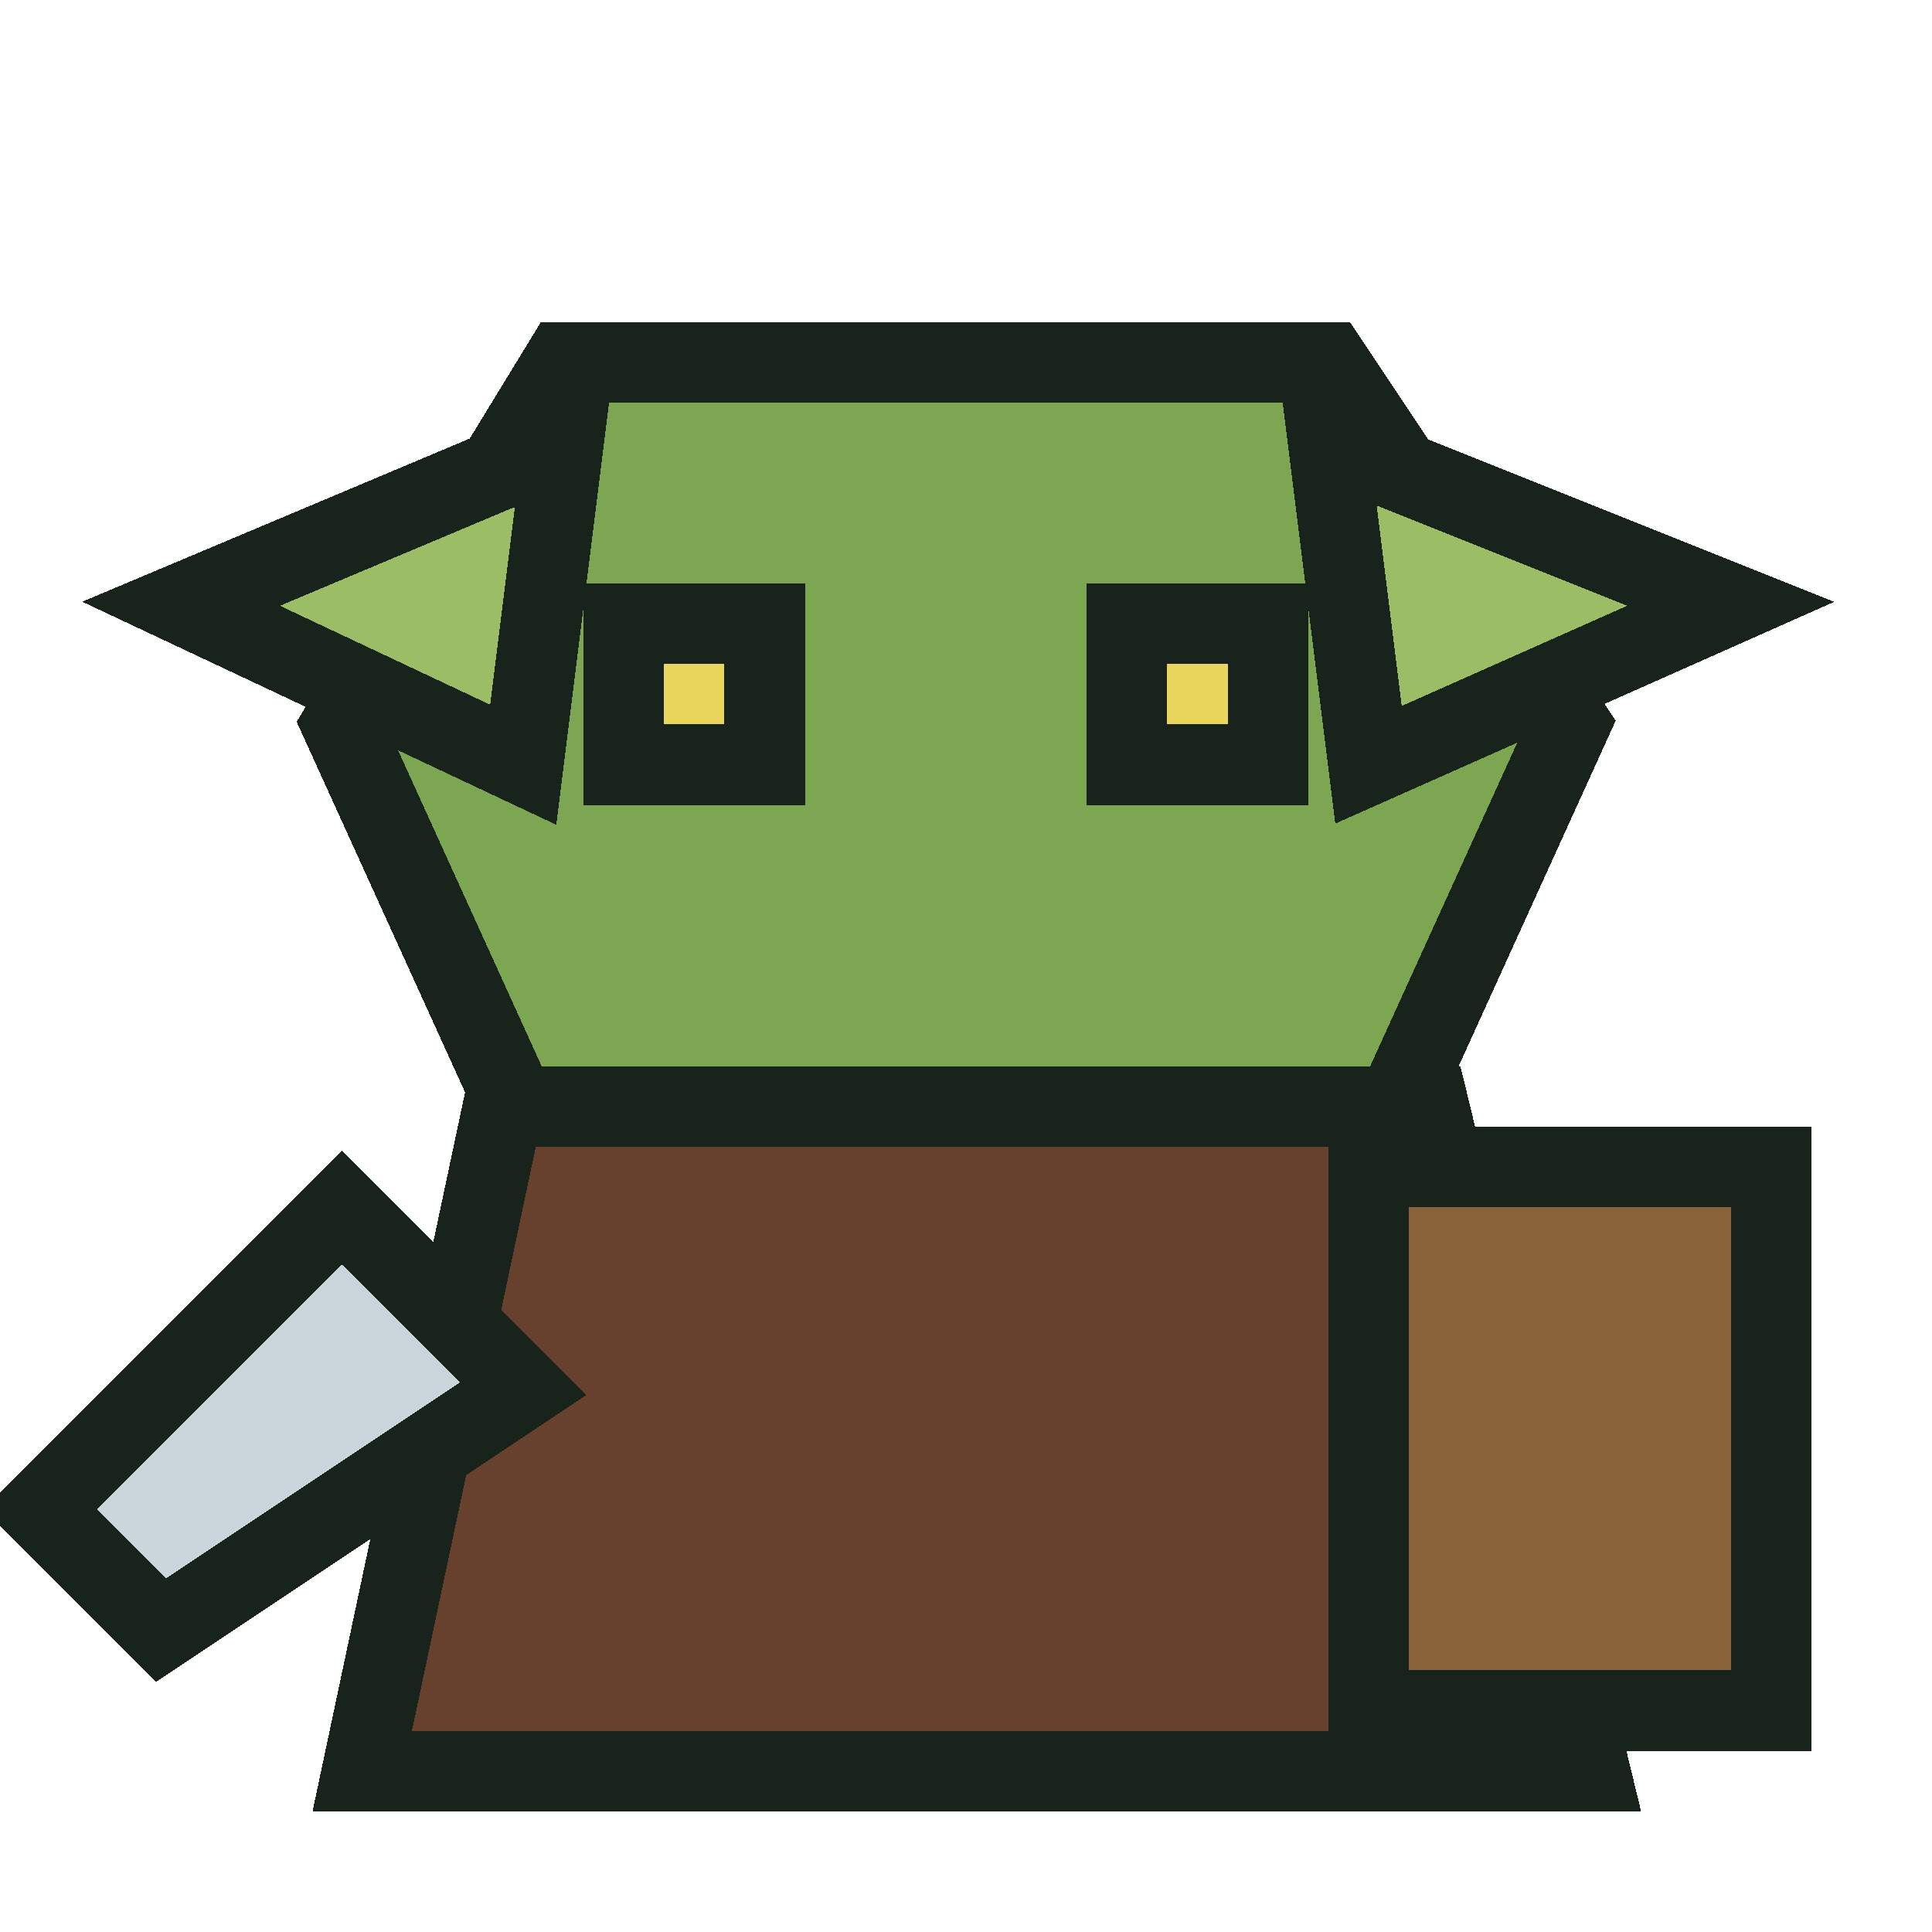
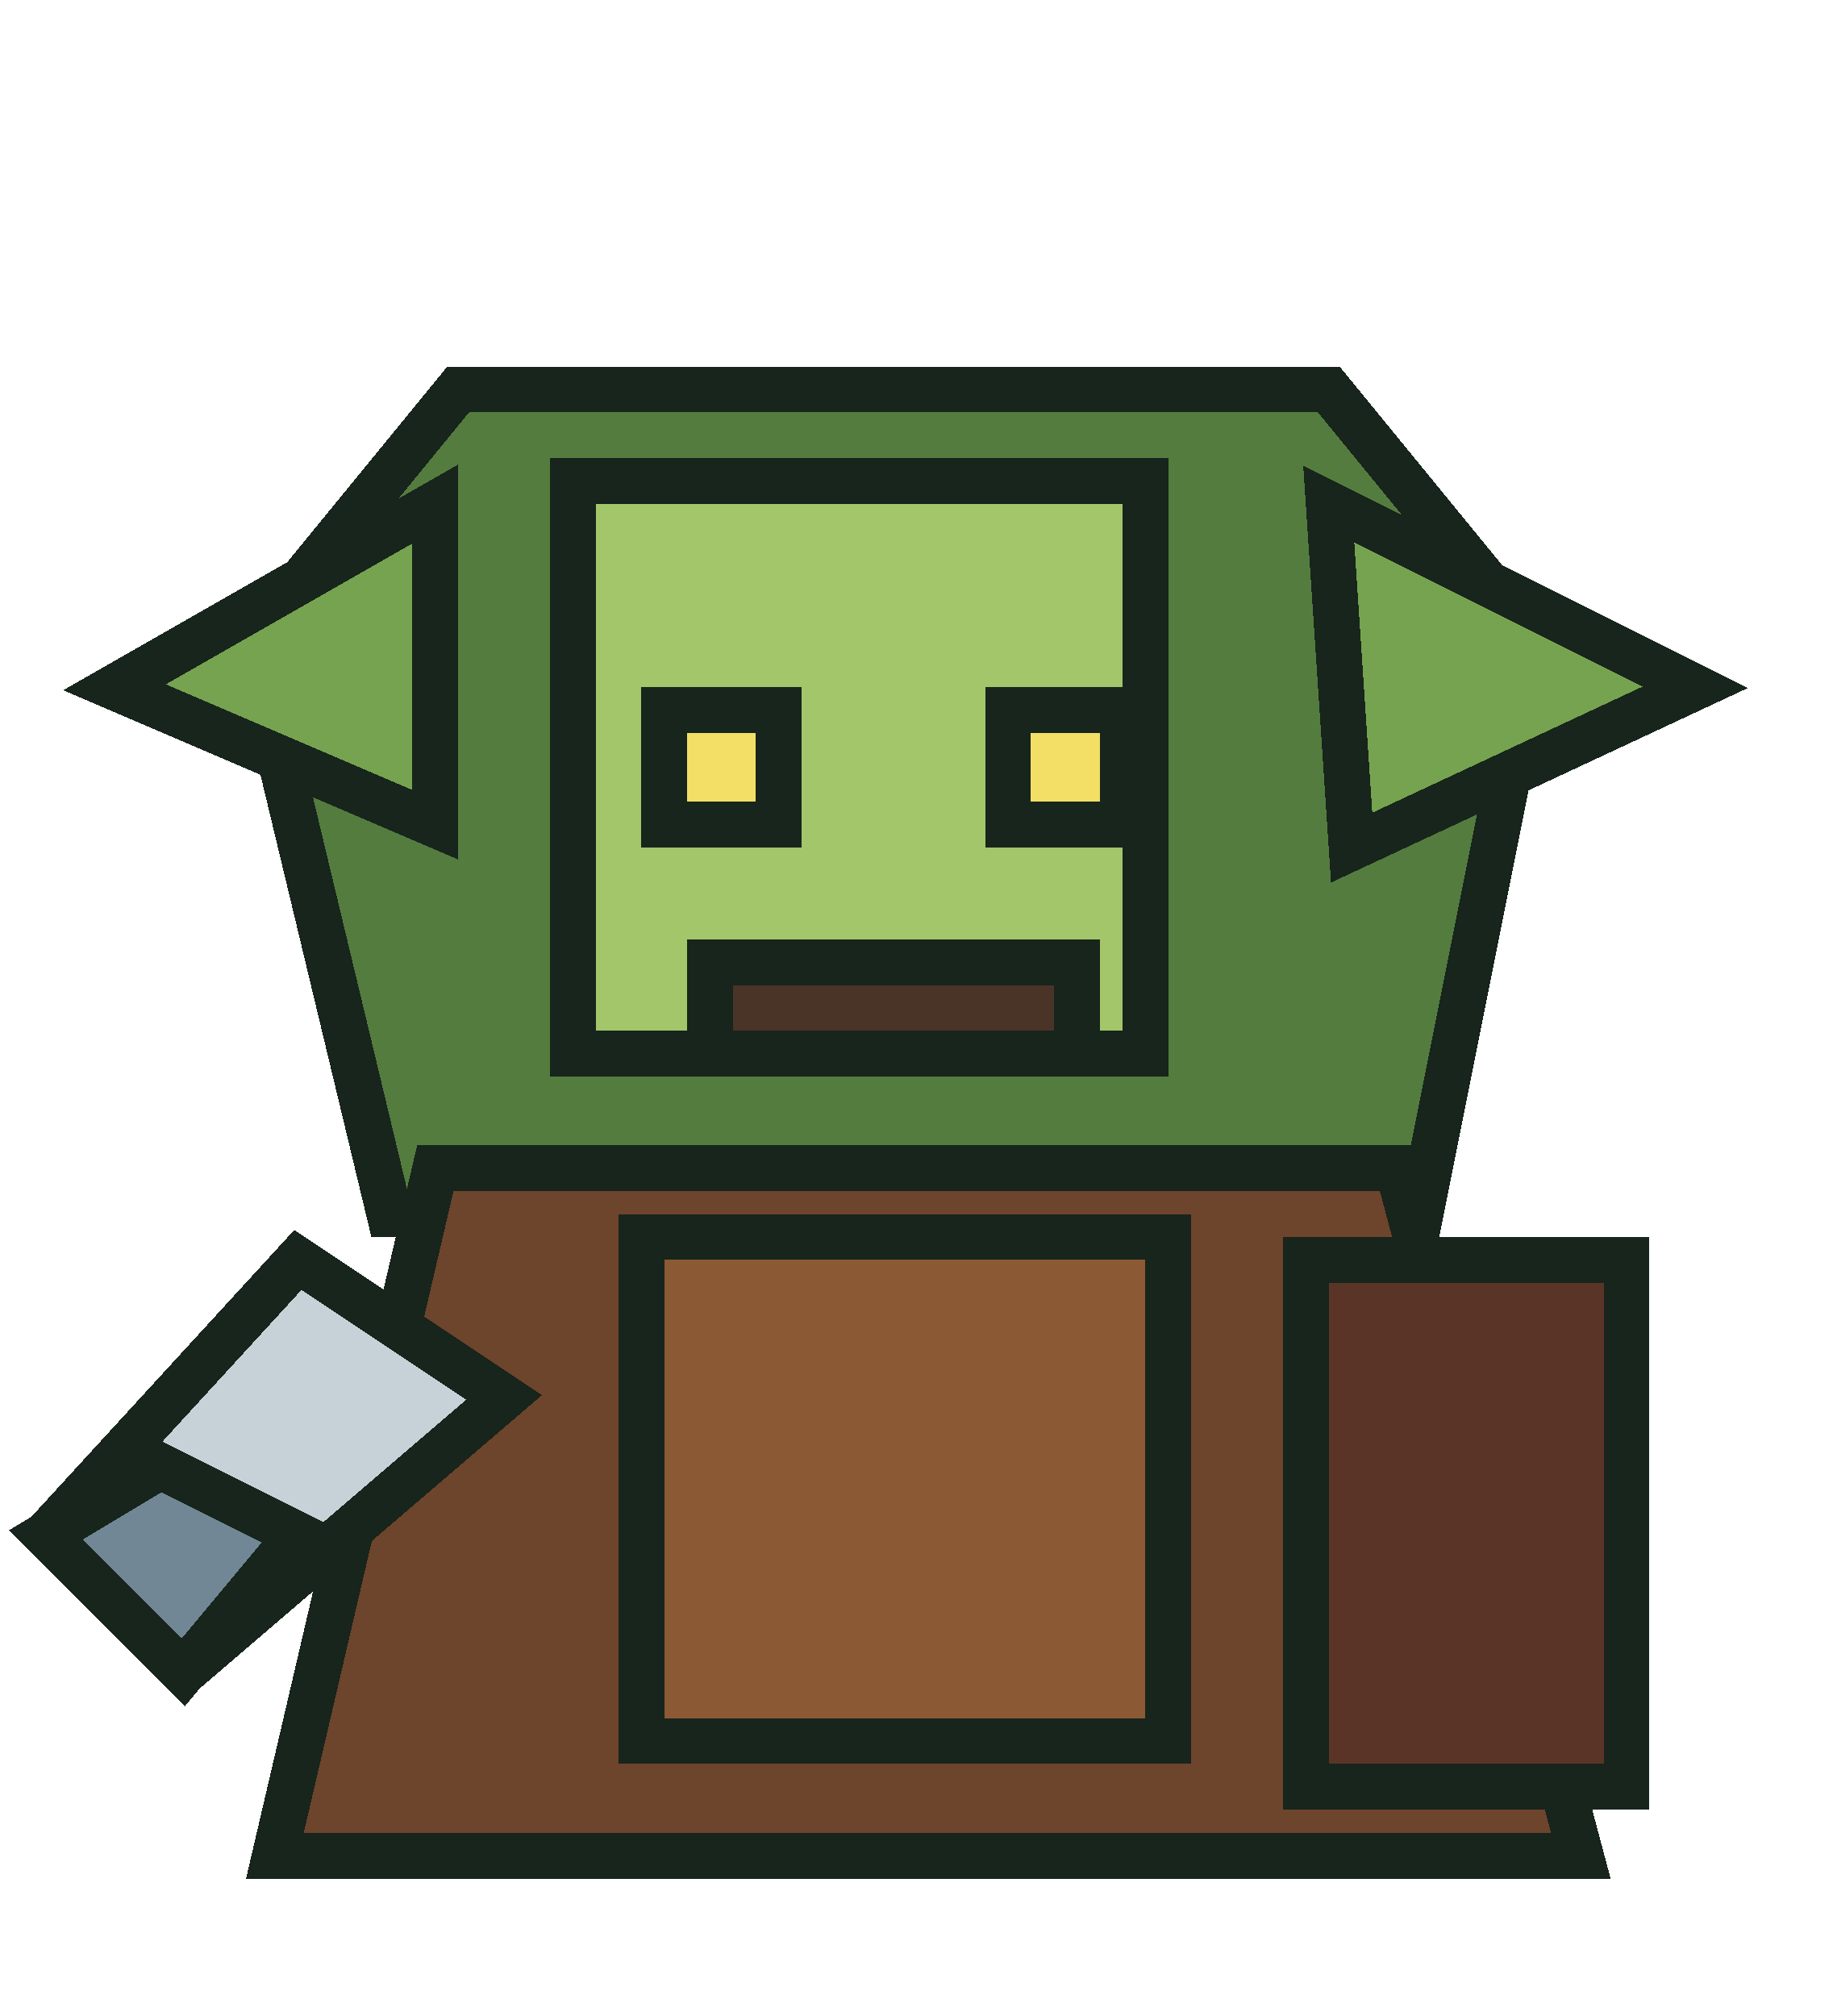
- <svg xmlns="http://www.w3.org/2000/svg" viewBox="0 0 96 96" shape-rendering="crispEdges">
-   <g stroke="#18231b" stroke-width="4">
-     <path fill="#7da652" d="M28 18h38l12 18-10 22H27L17 36z" />
-     <path fill="#9abd65" d="m28 22-19 8 17 8zm38 0 20 8-18 8z" />
-     <rect fill="#e9d55c" x="31" y="31" width="7" height="7" />
-     <rect fill="#e9d55c" x="56" y="31" width="7" height="7" />
-     <path fill="#67412d" d="M25 55h46l8 33H18z" />
-     <path fill="#cbd6dc" d="m17 60-15 15 6 6 18-12z" />
-     <path fill="#8b633b" d="M68 58h20v27H68z" />
+ <svg xmlns="http://www.w3.org/2000/svg" viewBox="0 0 80 88" shape-rendering="crispEdges">
+   <g stroke="#17251c" stroke-width="2">
+     <path fill="#547c3f" d="M20 17h38l9 11-5 25H17l-6-25z" />
+     <path fill="#76a34f" d="m19 22-14 8 14 6zm39 0 16 8-15 7z" />
+     <path fill="#a3c66a" d="M25 21h25v25H25z" />
+     <rect fill="#f3df66" x="29" y="31" width="5" height="5" />
+     <rect fill="#f3df66" x="44" y="31" width="5" height="5" />
+     <path fill="#4a3327" d="M31 42h16v4H31z" />
+     <path fill="#6d442c" d="M19 51h42l8 30H12z" />
+     <path fill="#8b5933" d="M28 54h23v22H28z" />
+     <path fill="#c7d2d8" d="m13 55-11 12 6 6 14-12z" />
+     <path fill="#718795" d="m7 64-5 3 6 6 5-6z" />
+     <path fill="#5a3527" d="M57 55h14v23H57z" />
  </g>
</svg>
